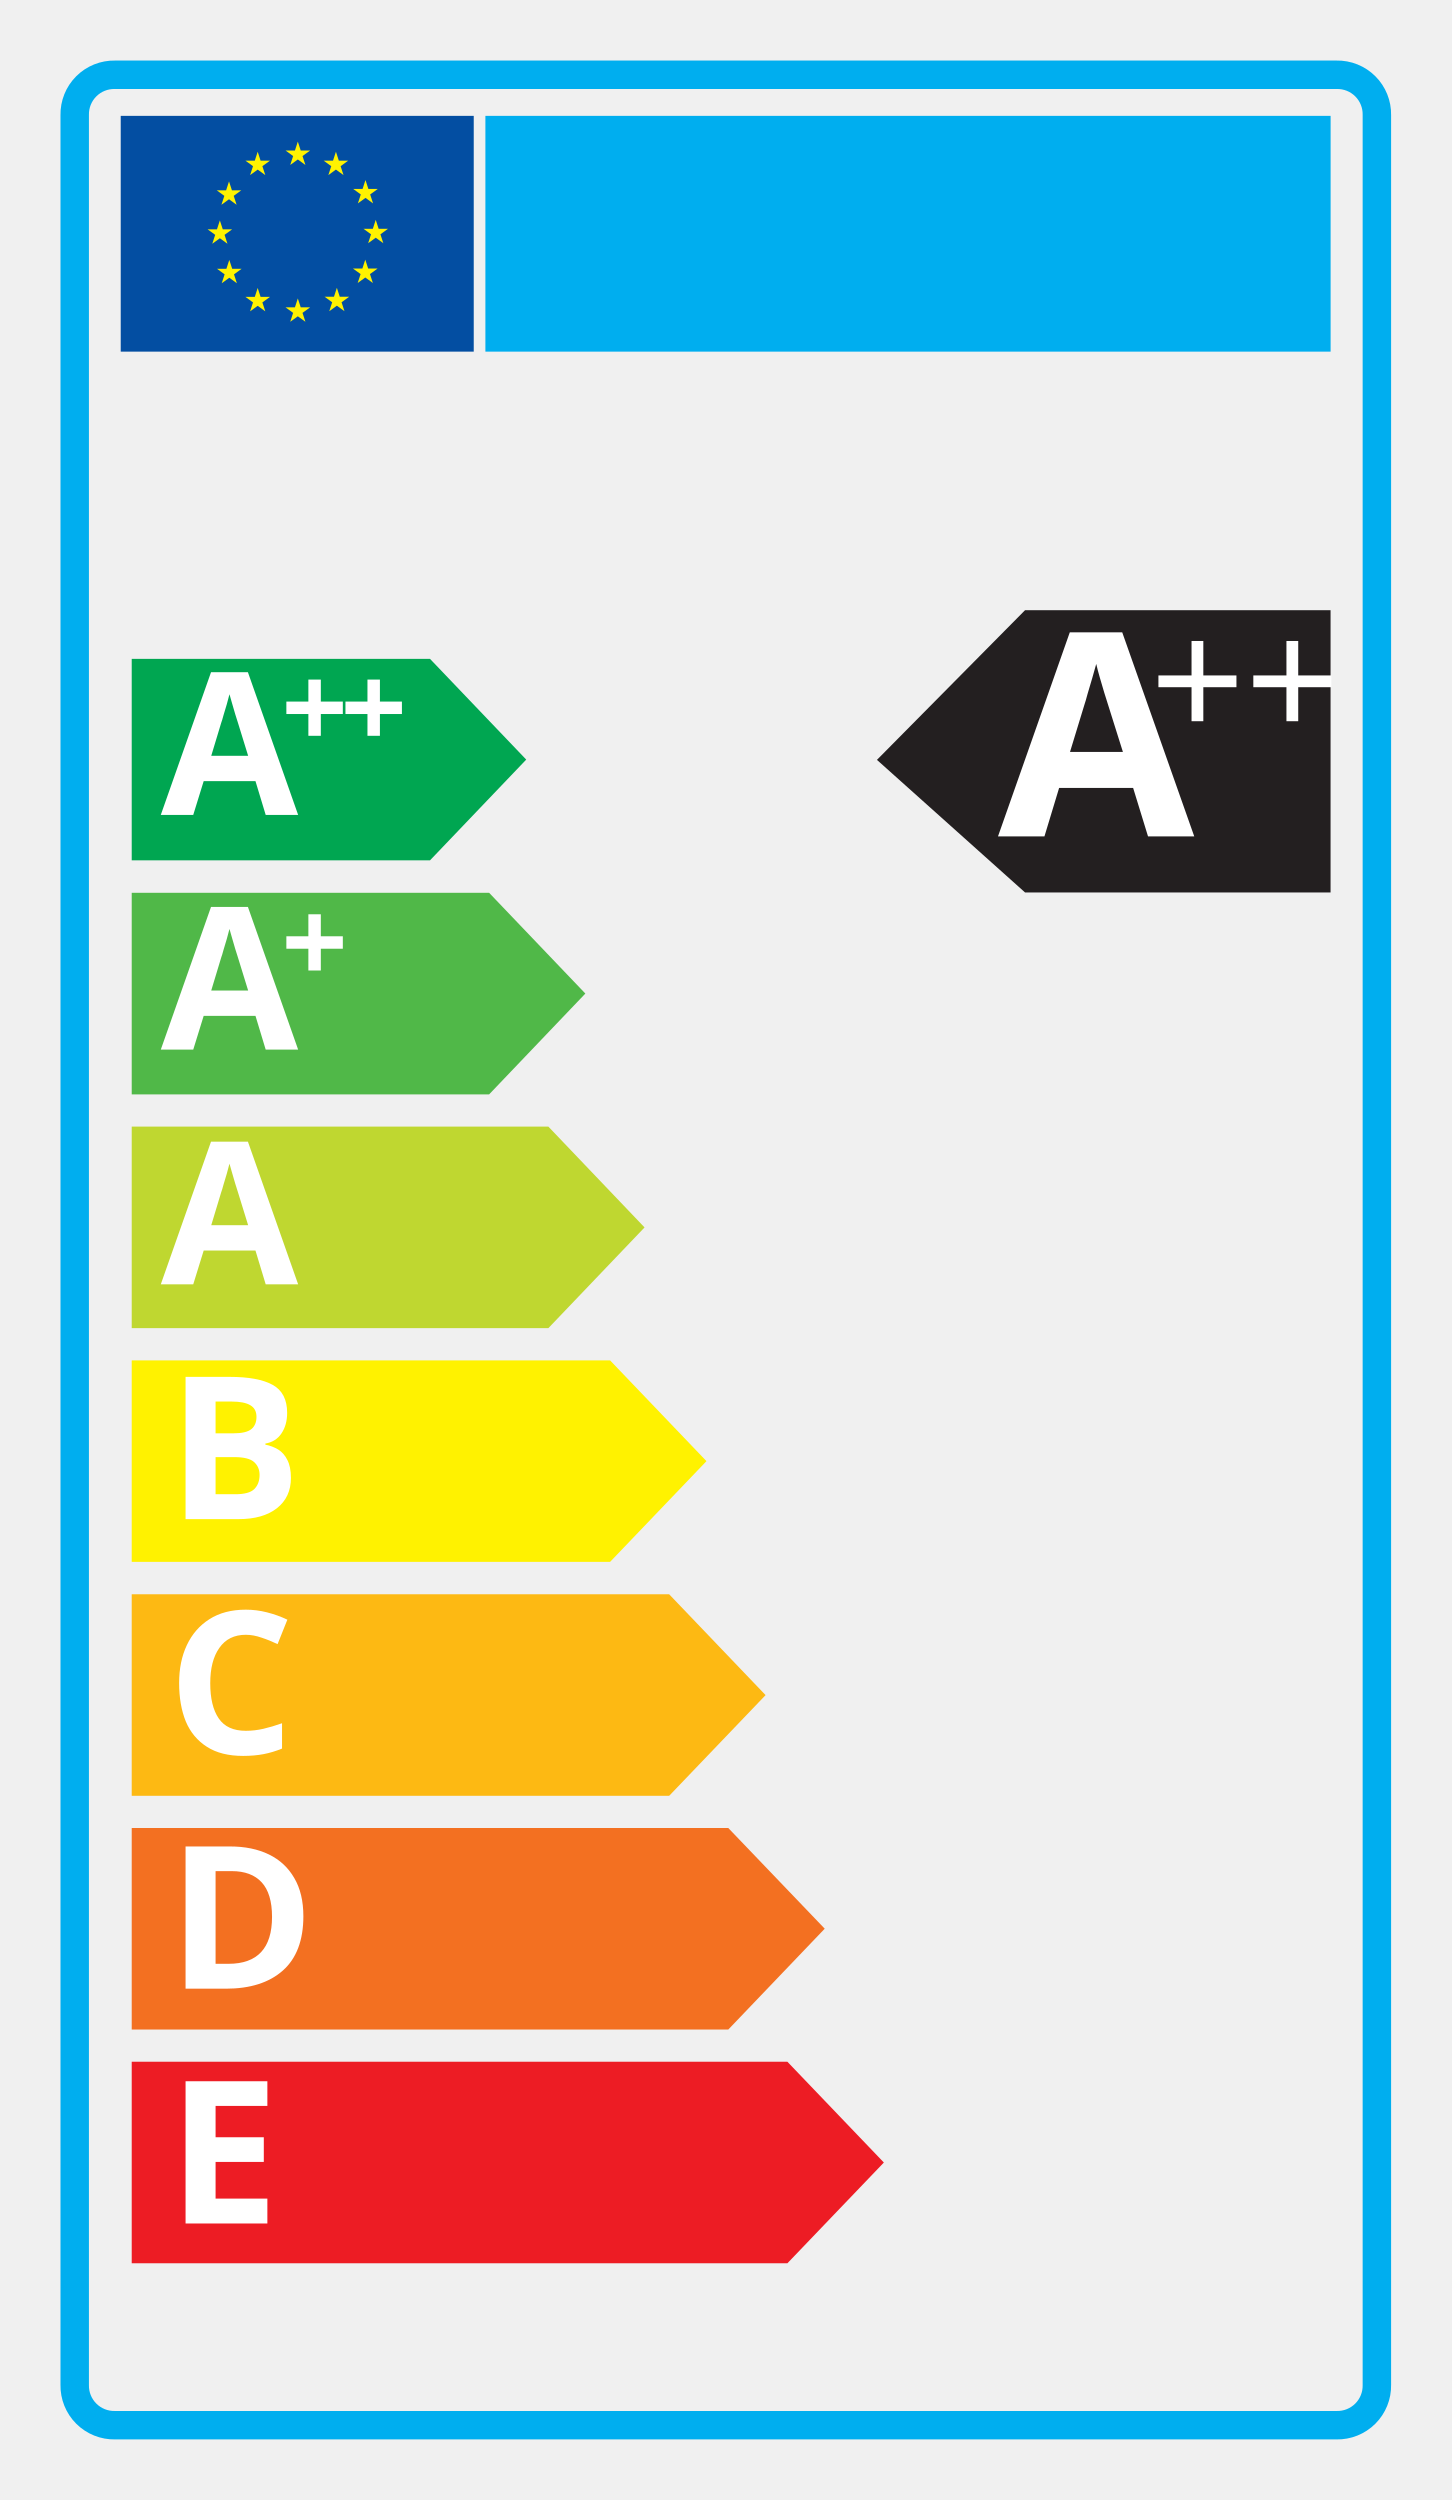
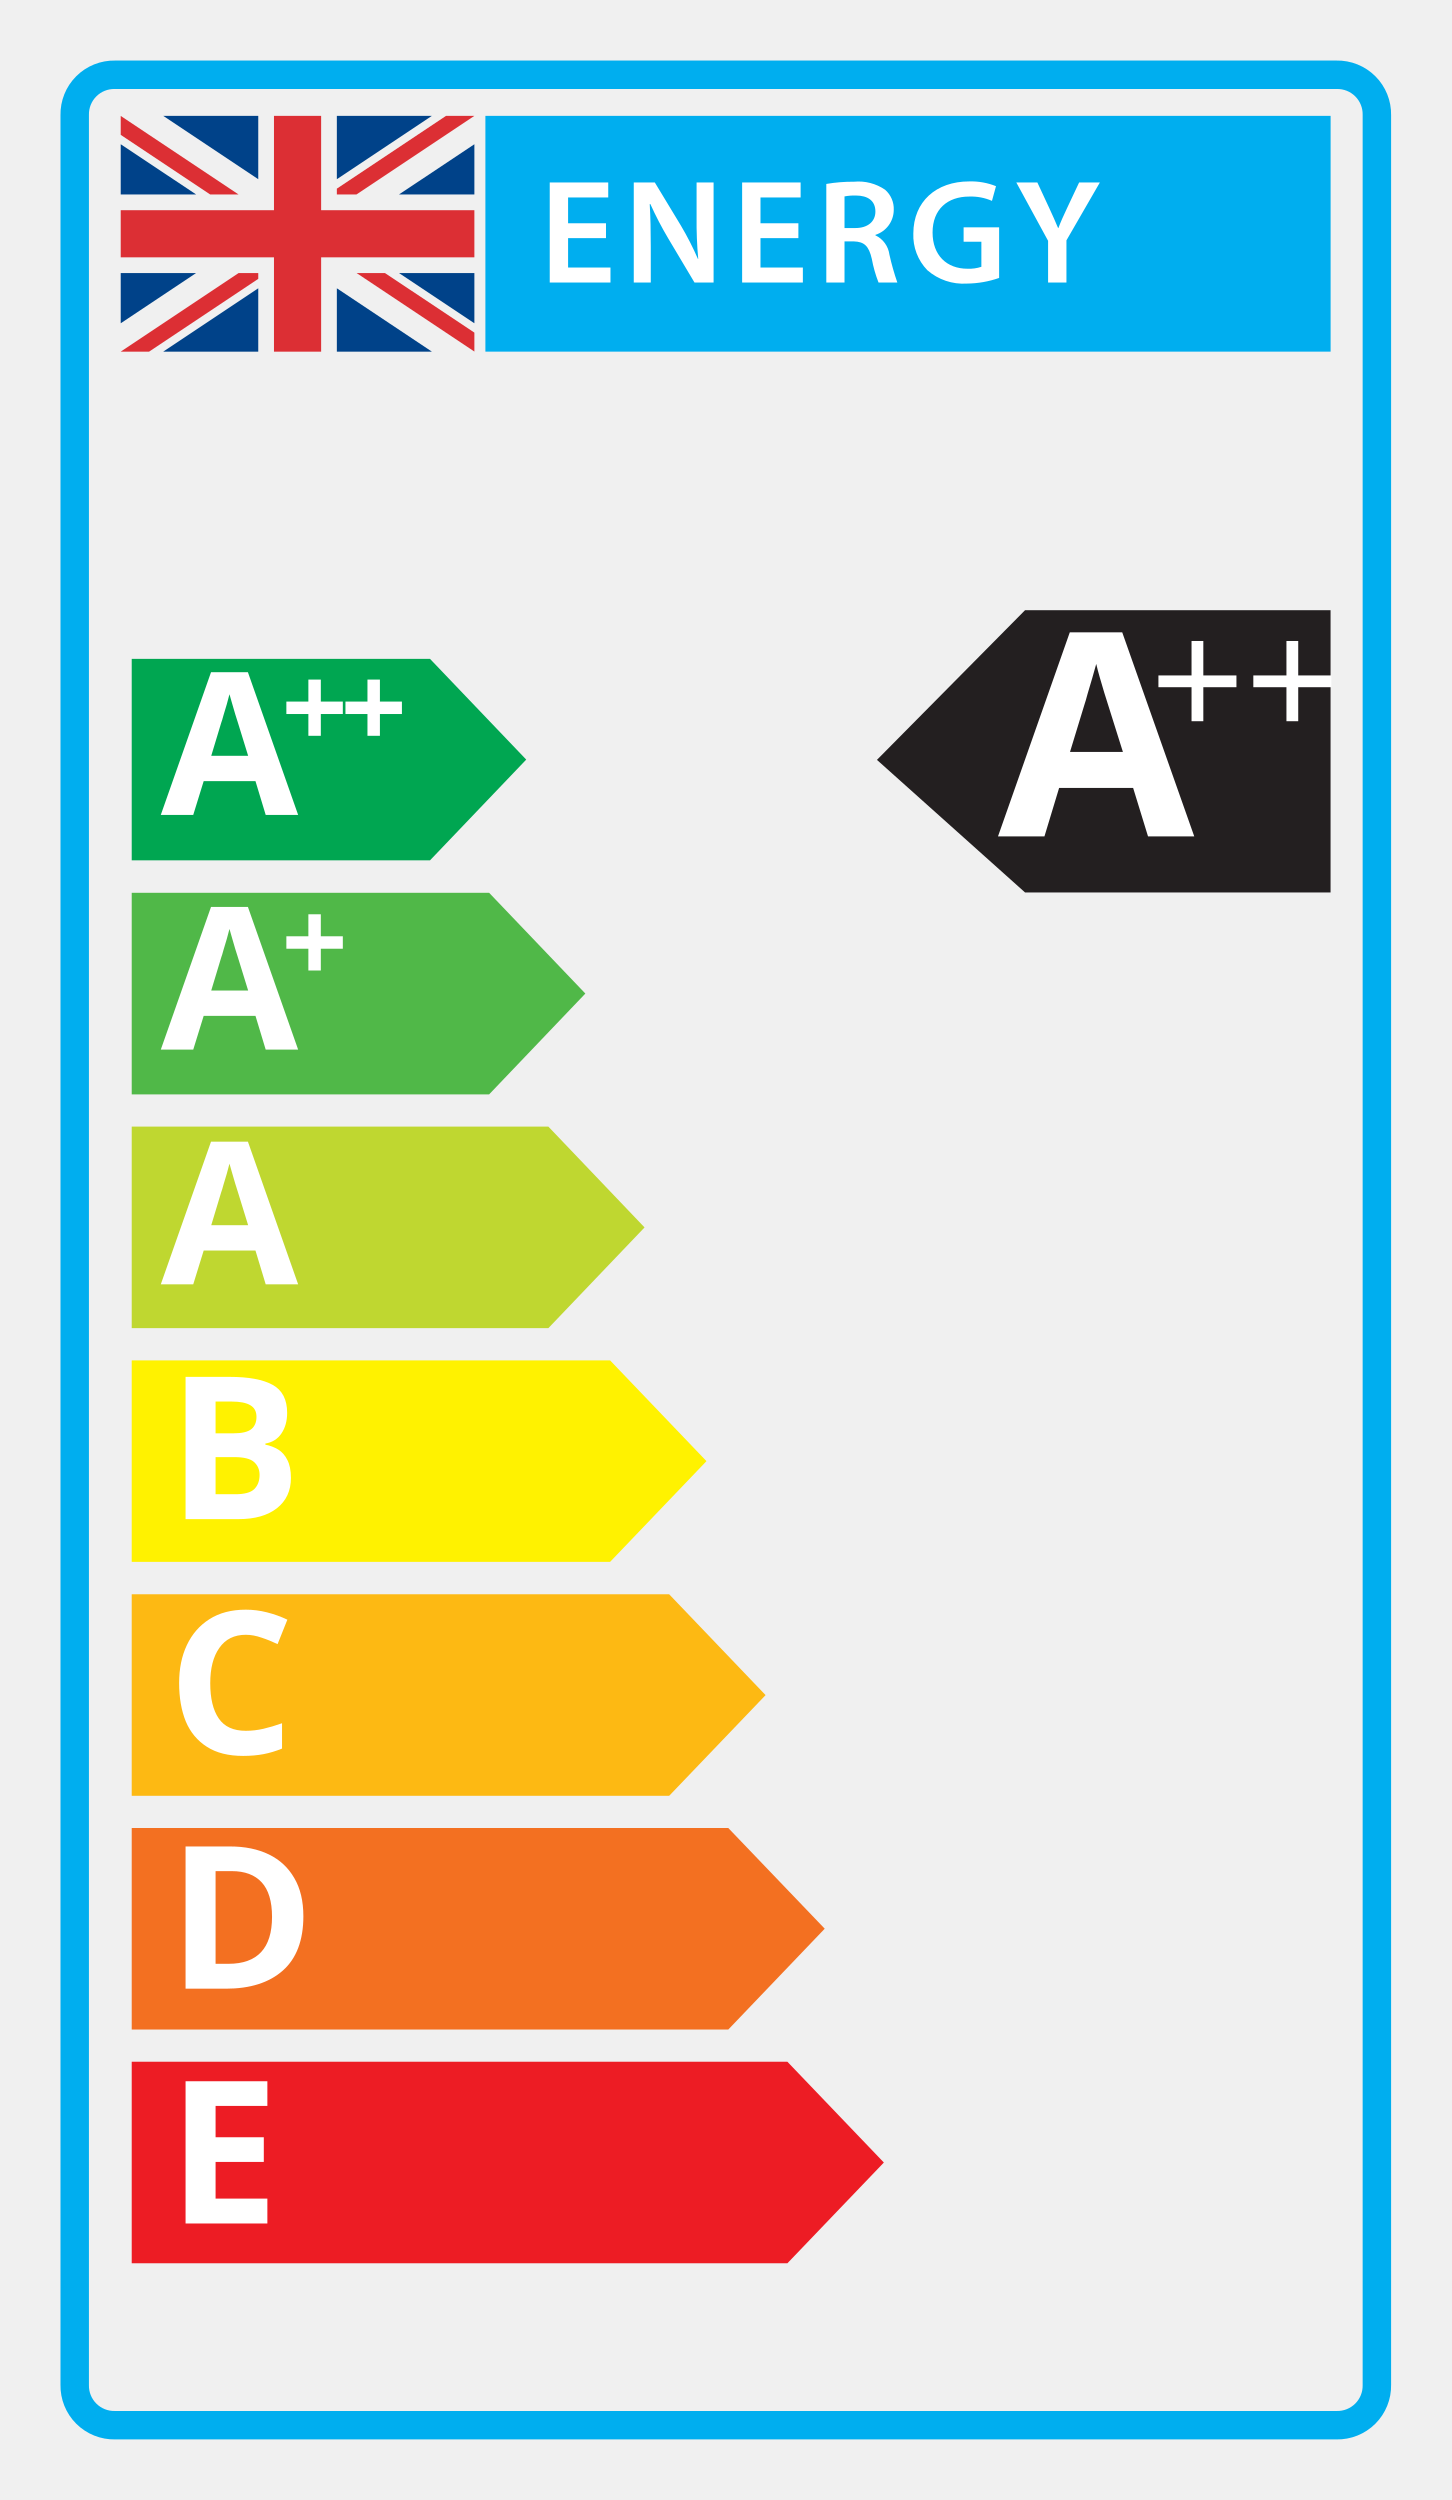
<svg xmlns="http://www.w3.org/2000/svg" id="Layer_1" data-name="Layer 1" width="36mm" height="62mm" viewBox="0 0 102.05 175.748" data-rating-increment="16.4409">
  <defs>
    <style>
      .cls-1, .cls-3 {
        fill: none;
      }

      .cls-2 {
        clip-path: url(#clip-path);
      }

      .cls-3 {
        stroke: #00aeef;
        stroke-width: 2px;
      }

      .cls-4 {
        fill: #bfd730;
      }

      .cls-5 {
        fill: #50b848;
      }

      .cls-6 {
        fill: #00a651;
      }

      .cls-7 {
        fill: #fff200;
      }

      .cls-8 {
        fill: #fdb913;
      }

      .cls-9 {
        fill: #f37021;
      }

      .cls-10 {
        fill: #ed1c24;
      }

      .cls-11 {
        font-size: 14px;
      }

      .cls-11, .cls-12, .cls-13, .cls-18, .cls-19, .cls-21, .cls-22 {
        fill: #fff;
      }

      .cls-11, .cls-12, .cls-13, .cls-14, .cls-21 {
        font-family: Calibri-Bold, Calibri;
        font-weight: 700;
      }

      .cls-12 {
        font-size: 8.162px;
      }

      .cls-13 {
        font-size: 19px;
      }

      .cls-14 {
        font-size: 11px;
      }

      .cls-14, .cls-20 {
        fill: #231f20;
      }

      .cls-15 {
        fill: #034ea2;
      }

      .cls-16 {
        fill: #00aeef;
      }

      .cls-17 {
        clip-path: url(#clip-path-2);
      }

      .cls-18 {
        font-size: 7.281px;
        font-weight: 600;
      }

      .cls-21 {
        font-size: 20px;
      }

      .cls-22 {
        font-size: 11.66px;
        font-family: Calibri;
      }
    </style>
    <clipPath id="clip-path">
      <rect class="cls-1" y="0.002" width="102.047" height="175.746" />
    </clipPath>
    <clipPath id="clip-path-2">
      <rect class="cls-1" x="8.481" y="8.099" width="85.064" height="24.538" />
    </clipPath>
  </defs>
  <g class="cls-2">
    <path class="cls-3" d="M8.087,5.254a2.777,2.777,0,0,0-2.835,2.835v159.568a2.777,2.777,0,0,0,2.835,2.835h85.874a2.777,2.777,0,0,0,2.835-2.835V8.089a2.777,2.777,0,0,0-2.835-2.835Z" />
  </g>
  <polygon class="cls-4" points="9.26 93.369 9.26 79.198 38.549 79.198 45.313 86.287 38.549 93.369 9.26 93.369" />
  <polygon class="cls-5" points="9.26 76.933 9.26 62.763 34.386 62.763 41.151 69.846 34.386 76.934 9.26 76.933" />
  <polygon class="cls-6" points="9.26 60.481 9.26 46.317 30.23 46.317 36.994 53.398 30.229 60.481 9.26 60.481" />
  <polygon class="cls-7" points="9.26 109.8 9.26 95.633 42.889 95.634 49.665 102.718 42.889 109.8 9.26 109.8" />
  <polygon class="cls-8" points="9.26 126.246 9.26 112.077 47.042 112.077 53.821 119.166 47.042 126.246 9.26 126.246" />
  <polygon class="cls-9" points="9.26 142.675 9.26 128.509 51.2 128.51 57.979 135.587 51.2 142.676 9.26 142.675" />
  <polygon class="cls-10" points="9.26 159.108 9.26 144.939 55.354 144.94 62.136 152.026 55.354 159.109 9.26 159.108" />
  <text class="cls-11" transform="translate(8.13965 59.17756)"> </text>
  <text class="cls-11" transform="translate(11.30371 57.28743)">A</text>
  <text class="cls-12" transform="translate(19.78809 52.63167)">+</text>
  <text class="cls-12" transform="translate(23.94238 52.63167)">+</text>
  <text class="cls-11" transform="translate(8.13965 75.67756)"> </text>
  <text class="cls-11" transform="translate(11.30371 73.78743)">A</text>
  <text class="cls-12" transform="translate(19.78809 69.13167)">+</text>
  <text class="cls-11" transform="translate(8.13965 92.17756)"> </text>
  <text class="cls-11" transform="translate(11.30371 90.28792)">A</text>
  <text class="cls-11" transform="translate(8.13965 106.7938)">
    <tspan xml:space="preserve"> B</tspan>
  </text>
  <text class="cls-11" transform="translate(8.13965 123.2996)">
    <tspan xml:space="preserve"> C</tspan>
  </text>
  <text class="cls-11" transform="translate(8.13965 139.8055)">
    <tspan xml:space="preserve"> D</tspan>
  </text>
  <text class="cls-11" transform="translate(8.13965 156.3114)">
    <tspan xml:space="preserve"> E</tspan>
  </text>
  <text class="cls-13" transform="translate(64.13379 58.28303)"> </text>
  <text class="cls-14" transform="translate(41.74463 169.41)"> </text>
-   <rect class="cls-15" x="8.487" y="8.143" width="24.817" height="16.575" />
  <rect class="cls-16" x="34.124" y="8.143" width="59.419" height="16.575" />
-   <polygon class="cls-7" points="26.023 13.669 26.556 13.281 25.897 13.281 25.693 12.654 25.489 13.281 24.83 13.281 25.364 13.669 25.16 14.296 25.693 13.909 26.227 14.296 26.023 13.669" />
-   <polygon class="cls-7" points="23.946 11.68 24.479 11.292 23.82 11.292 23.616 10.665 23.412 11.292 22.753 11.292 23.287 11.68 23.083 12.307 23.616 11.92 24.15 12.307 23.946 11.68" />
-   <polygon class="cls-7" points="21.267 10.968 21.801 10.58 21.141 10.58 20.937 9.953 20.733 10.58 20.074 10.58 20.607 10.968 20.404 11.595 20.937 11.208 21.471 11.595 21.267 10.968" />
-   <polygon class="cls-7" points="18.446 11.68 18.979 11.292 18.32 11.292 18.116 10.665 17.912 11.292 17.253 11.292 17.787 11.68 17.583 12.307 18.116 11.92 18.65 12.307 18.446 11.68" />
-   <polygon class="cls-7" points="16.43 13.766 16.963 13.378 16.304 13.378 16.1 12.751 15.896 13.378 15.237 13.378 15.771 13.766 15.567 14.393 16.1 14.006 16.634 14.393 16.43 13.766" />
-   <polygon class="cls-7" points="15.787 16.507 16.32 16.119 15.661 16.119 15.457 15.492 15.253 16.119 14.594 16.119 15.128 16.507 14.924 17.134 15.457 16.747 15.991 17.134 15.787 16.507" />
-   <polygon class="cls-7" points="16.45 19.284 16.984 18.896 16.324 18.896 16.12 18.269 15.916 18.896 15.257 18.896 15.791 19.284 15.587 19.911 16.12 19.524 16.654 19.911 16.45 19.284" />
-   <polygon class="cls-7" points="18.446 21.258 18.979 20.87 18.32 20.87 18.116 20.243 17.912 20.87 17.253 20.87 17.787 21.258 17.583 21.885 18.116 21.498 18.65 21.885 18.446 21.258" />
-   <polygon class="cls-7" points="21.267 21.993 21.8 21.605 21.141 21.605 20.937 20.978 20.733 21.605 20.074 21.605 20.607 21.993 20.404 22.62 20.937 22.233 21.471 22.62 21.267 21.993" />
-   <polygon class="cls-7" points="24.012 21.248 24.546 20.86 23.886 20.86 23.682 20.233 23.478 20.86 22.819 20.86 23.352 21.248 23.149 21.875 23.682 21.488 24.216 21.875 24.012 21.248" />
-   <polygon class="cls-7" points="26.009 19.266 26.542 18.878 25.883 18.878 25.679 18.251 25.475 18.878 24.816 18.878 25.35 19.266 25.146 19.893 25.679 19.506 26.213 19.893 26.009 19.266" />
-   <polygon class="cls-7" points="26.744 16.469 27.277 16.081 26.618 16.081 26.414 15.454 26.211 16.081 25.551 16.081 26.085 16.469 25.881 17.096 26.414 16.709 26.948 17.096 26.744 16.469" />
  <g id="rating">
    <polyline id="ratingArrow" class="cls-20" points="61.65 53.417 72.06 42.897 93.54 42.897 93.54 62.737 72.06 62.737 61.65 53.417" />
    <text id="ratingLetter" class="cls-21" transform="translate(70.16016 58.79671)">A</text>
    <text id="ratingPlusses" class="cls-22" transform="translate(80.86035 51.9969)">++</text>
  </g>
+   <g id="union-flag" transform="translate(8.487, 8.14301) scale(0.5525)">
+     <path id="blue" fill="#004289" d="M9.59,20L0,26.39V20H9.59z M39.59,0H27.5v8.06L39.59,0z M0,3.61V10h9.59L0,3.61z M17.5,0H5.41   L17.5,8.06V0z M27.5,30h12.09L27.5,21.94V30z M45,10V3.61L35.41,10H45z M45,26.39V20h-9.59L45,26.39z M5.41,30H17.5v-8.06L5.41,30z   " />
+     <path id="red" fill="#DC2F34" d="M45,18H25.5v12h-6V18H0v-6h19.5V0h6v12H45V18z M0,2.42L11.38,10h3.61L0,0.01V2.42z M45,27.58   L33.62,20h-3.61L45,29.99V27.58z M17.5,20.74V20H15L0,30h3.61L17.5,20.74z M27.5,9.26V10H30L45,0h-3.61L27.5,9.26z" />
+   </g>
+   <path id="energy-heading" d="M7.158,7.218H2.335v3.741H7.728v1.908H0V.132H7.443V2.041H2.335V5.328H7.158Zm3.534,5.65V.132h2.677L16.673,5.593a37.852,37.852,0,0,1,2.183,4.27h.038a51.827,51.827,0,0,1-.209-5.291V.132h2.164V12.868H18.42L15.078,7.256a43.774,43.774,0,0,1-2.279-4.383l-.076.019c.095,1.644.133,3.325.133,5.423v4.554ZM31.638,7.218H26.816v3.741h5.392v1.908H24.48V.132h7.443V2.041H26.816V5.328h4.823ZM35.191.321A20.17,20.17,0,0,1,38.723.038a5.984,5.984,0,0,1,3.949,1.021,3.228,3.228,0,0,1,1.101,2.569,3.347,3.347,0,0,1-2.336,3.174V6.859a3.16,3.16,0,0,1,1.785,2.456,32.106,32.106,0,0,0,1.007,3.552H41.837a16.178,16.178,0,0,1-.855-3.004c-.38-1.663-.969-2.192-2.298-2.23H37.508v5.234H35.191ZM37.508,5.933h1.386c1.576,0,2.544-.831,2.544-2.097,0-1.379-.968-2.041-2.487-2.041a6.746,6.746,0,0,0-1.443.113Zm19.673,6.349A12.704,12.704,0,0,1,53.08,13a6.963,6.963,0,0,1-5.032-1.7,6.368,6.368,0,0,1-1.784-4.686C46.282,2.57,49.149,0,53.384,0a8.53,8.53,0,0,1,3.399.605l-.513,1.871a6.638,6.638,0,0,0-2.905-.548c-2.734,0-4.652,1.606-4.652,4.573,0,2.891,1.785,4.61,4.443,4.61a4.912,4.912,0,0,0,1.766-.246v-3.193H52.662V5.839h4.519Zm6.23.586V7.558L59.367.132h2.677l1.519,3.269c.437.945.759,1.663,1.12,2.532h.038c.304-.812.665-1.606,1.102-2.532L67.361.132H70L65.747,7.501v5.366Z" fill="#fff" transform="translate(38.64719, 12.75124) scale(0.5525)" />
</svg>
